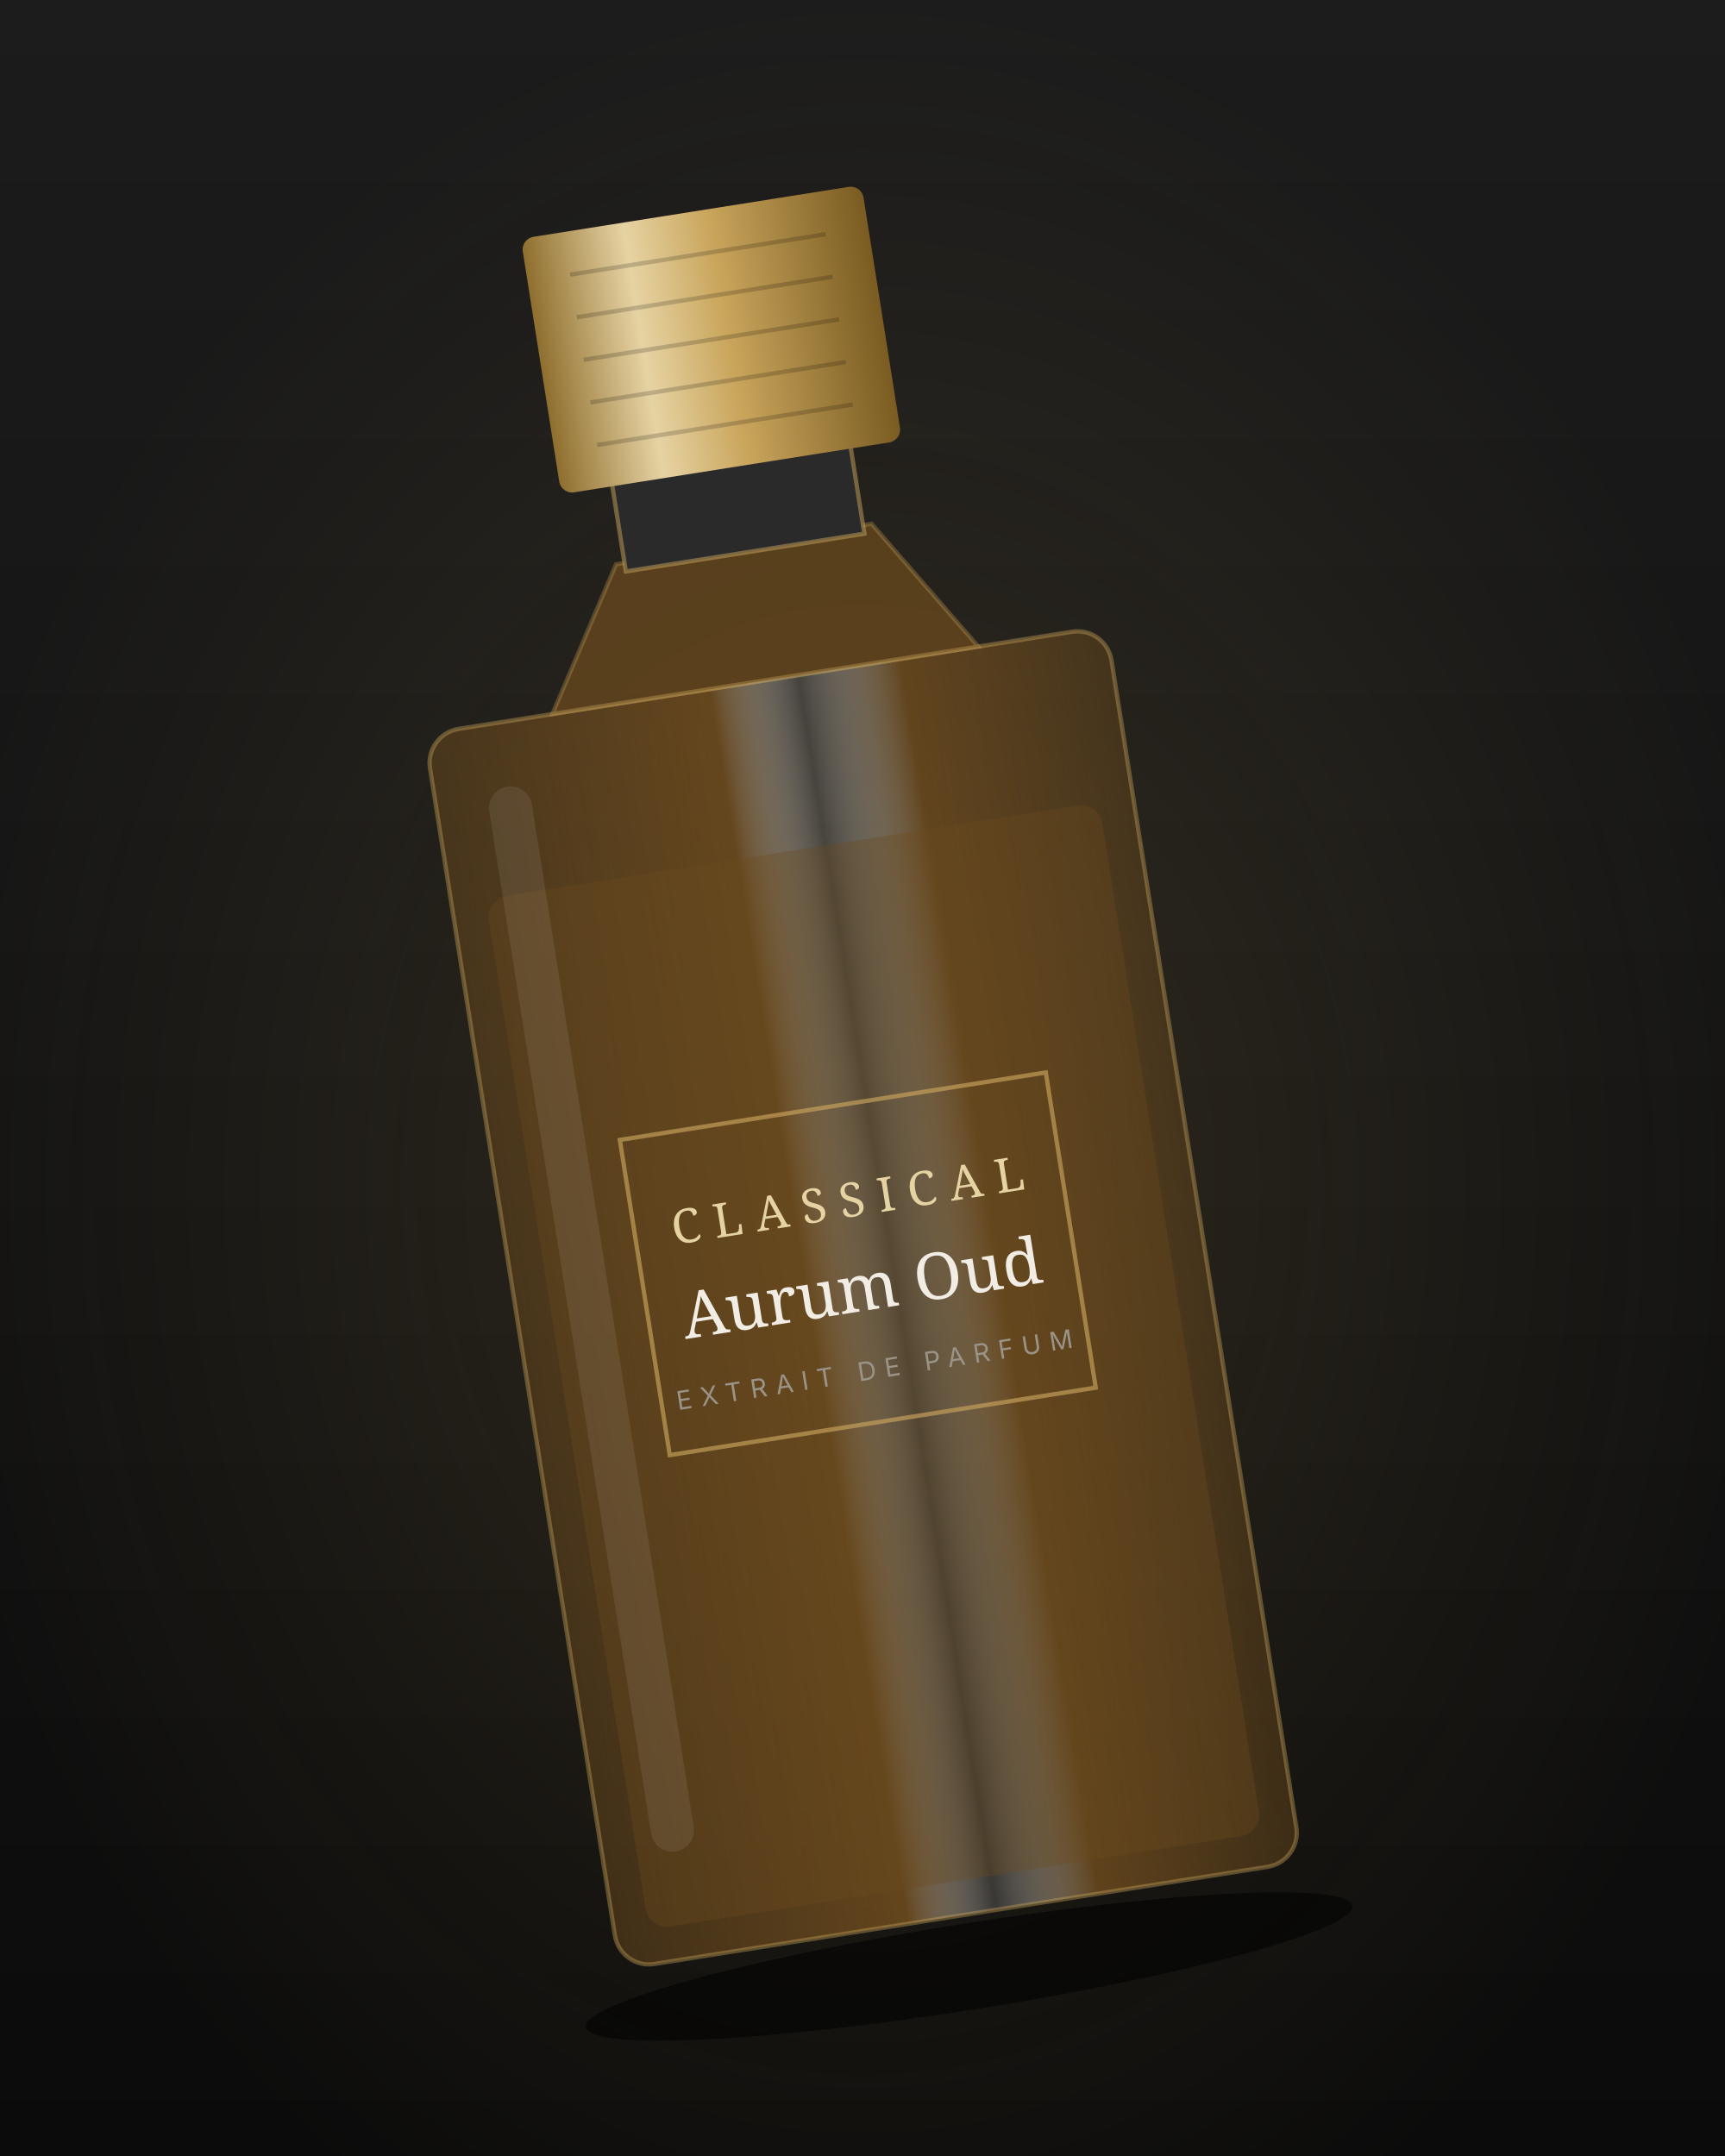
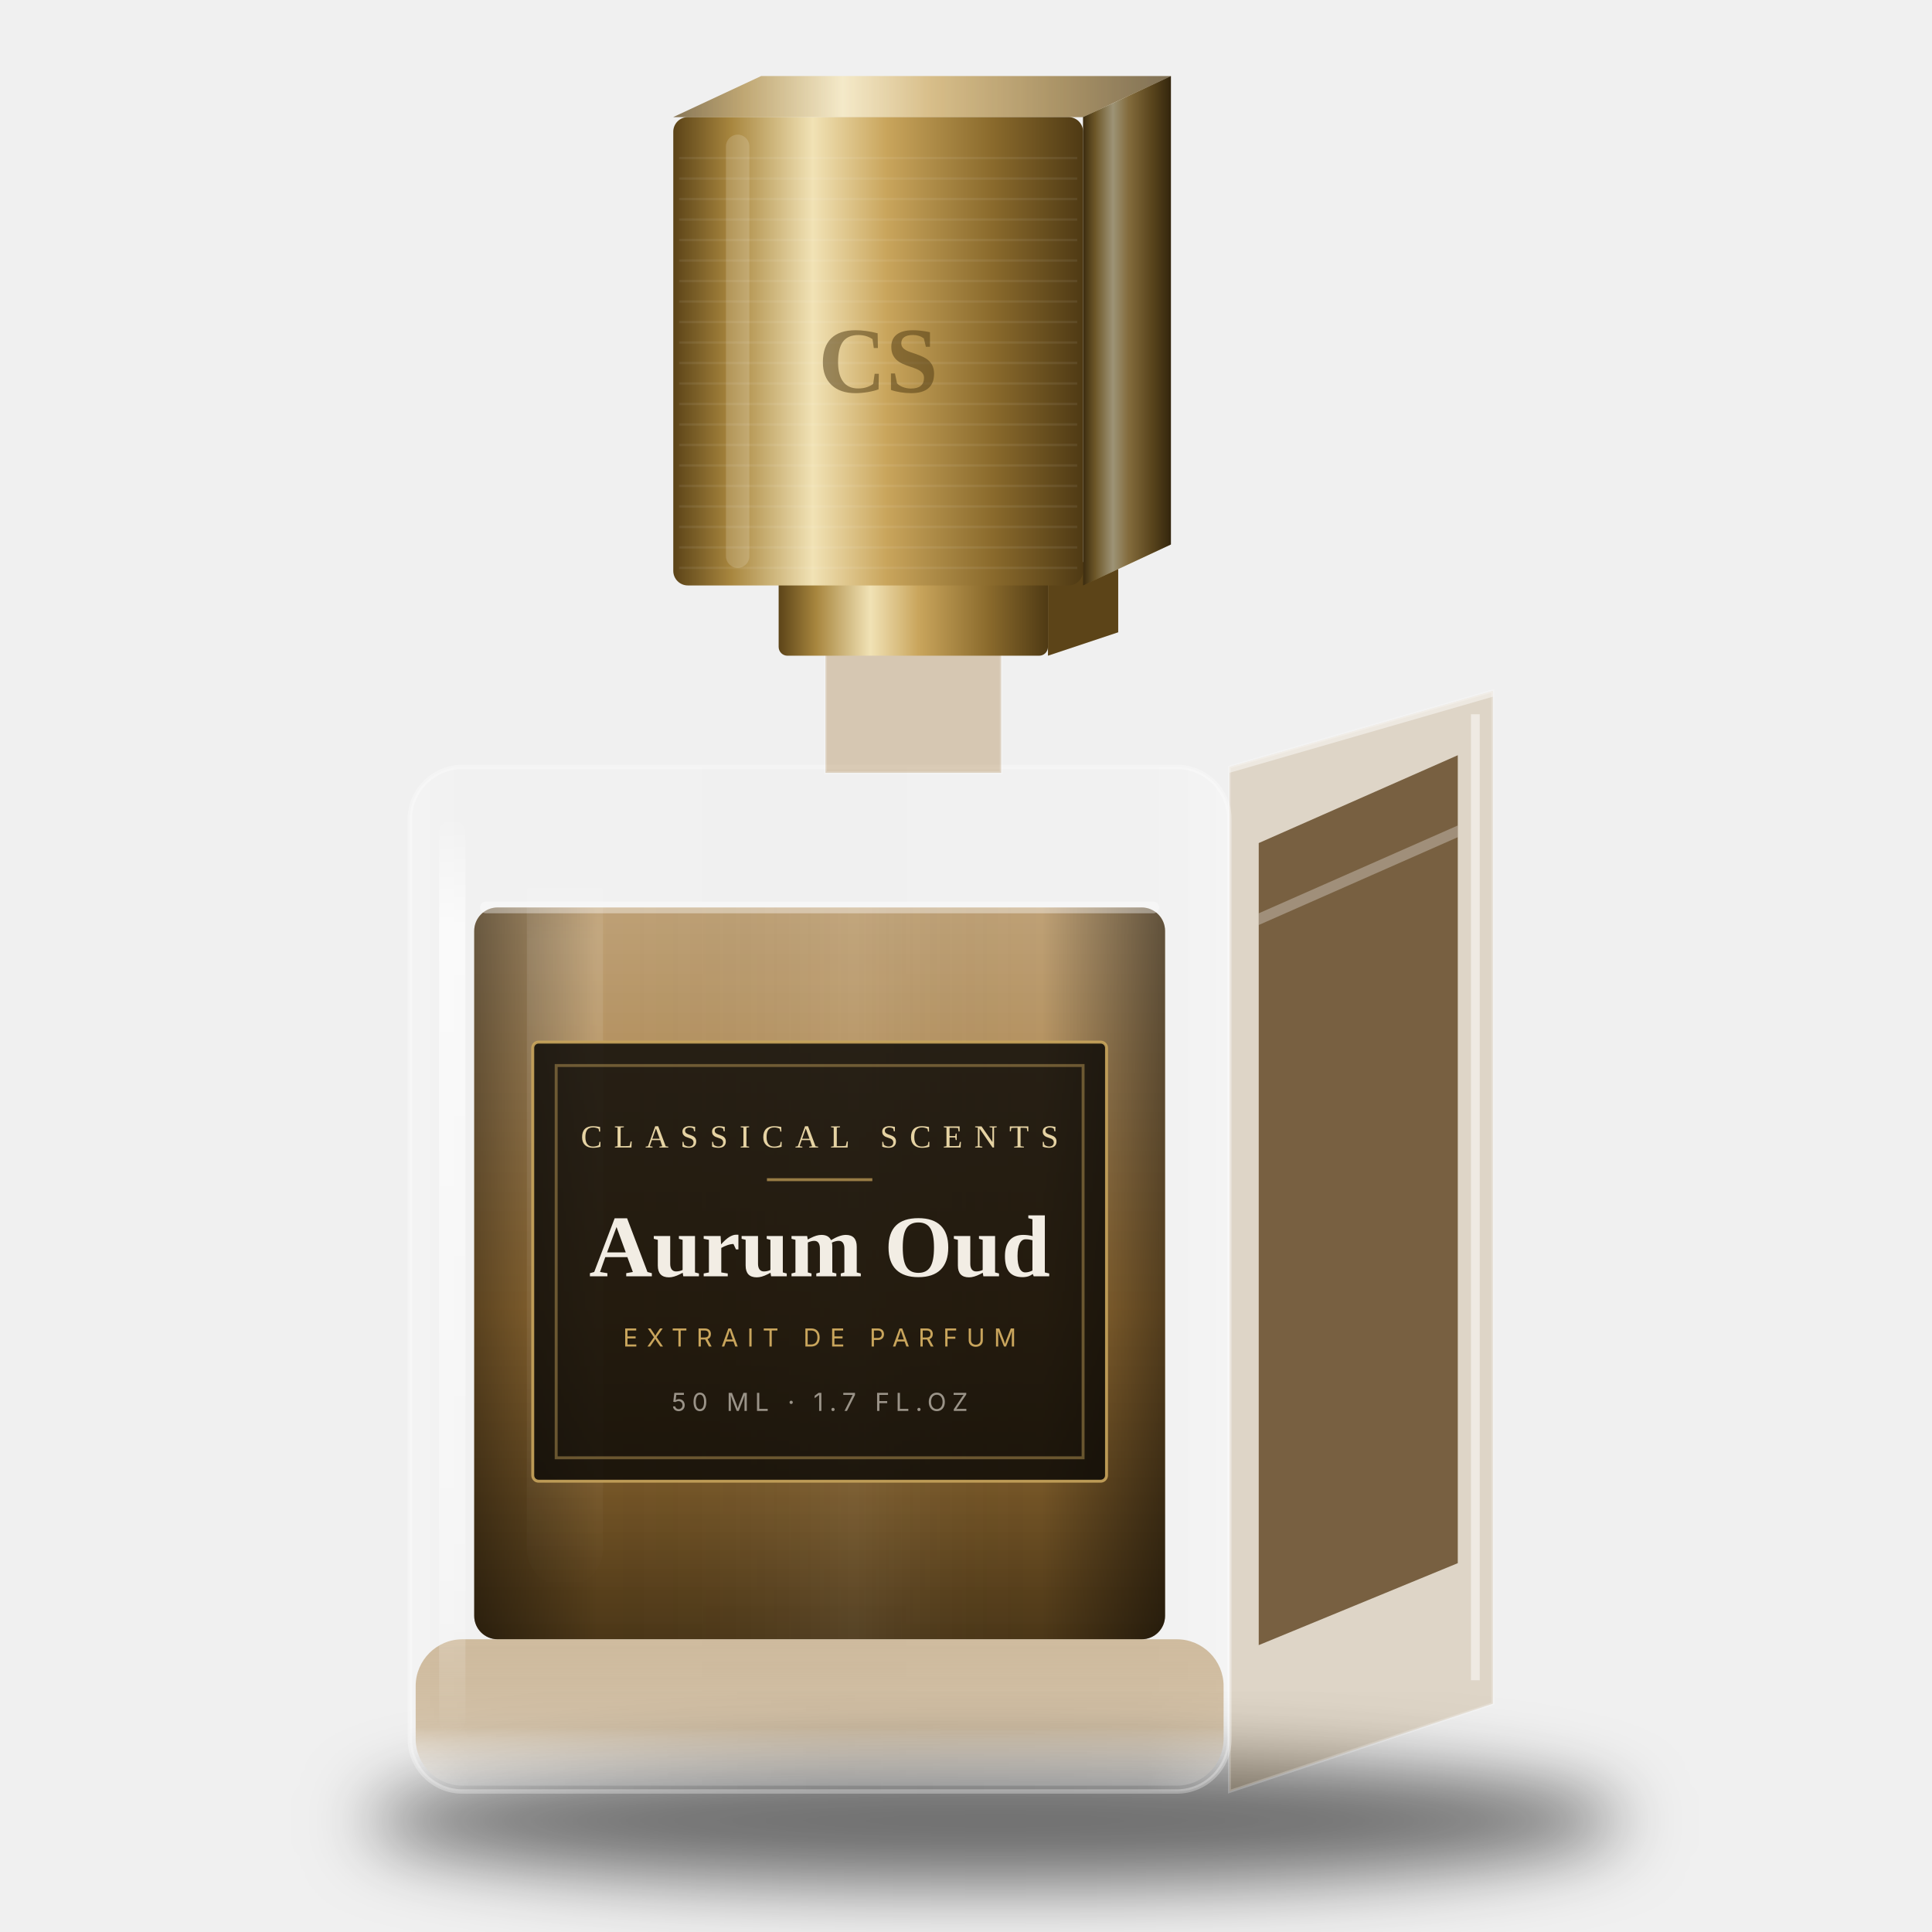
- <svg xmlns="http://www.w3.org/2000/svg" width="400" height="500" viewBox="0 0 400 500" role="img" aria-label="Aurum Oud bottle">
+ <svg xmlns="http://www.w3.org/2000/svg" width="800" height="800" viewBox="70 110 660 660" role="img" aria-label="Aurum Oud 50ml bottle, angled view">
  <defs>
-     <linearGradient id="p0bg" x1="0" y1="0" x2="0" y2="1">
-       <stop offset="0" stop-color="#1C1C1C" />
-       <stop offset="1" stop-color="#0B0B0B" />
+     <linearGradient id="bgl" x1="0" x2="1">
+       <stop offset="0" stop-color="#fff" stop-opacity=".22" />
+       <stop offset=".07" stop-color="#fff" stop-opacity=".06" />
+       <stop offset=".5" stop-color="#fff" stop-opacity=".02" />
+       <stop offset=".9" stop-color="#fff" stop-opacity=".07" />
+       <stop offset="1" stop-color="#fff" stop-opacity=".26" />
    </linearGradient>
-     <radialGradient id="p0glow" cx=".5" cy=".55" r=".55">
-       <stop offset="0" stop-color="#C9A55C" stop-opacity=".16" />
-       <stop offset="1" stop-color="#C9A55C" stop-opacity="0" />
-     </radialGradient>
-     <linearGradient id="p0g" x1="0" x2="1">
-       <stop offset="0" stop-color="#6b4a1e" stop-opacity=".5" />
-       <stop offset=".42" stop-color="#6b4a1e" stop-opacity=".9" />
-       <stop offset=".55" stop-color="#fff" stop-opacity=".14" />
-       <stop offset=".7" stop-color="#6b4a1e" stop-opacity=".85" />
-       <stop offset="1" stop-color="#6b4a1e" stop-opacity=".45" />
+     <linearGradient id="blq" x1="0" y1="0" x2="0" y2="1">
+       <stop offset="0" stop-color="#b38f5b" stop-opacity=".82" />
+       <stop offset=".55" stop-color="#9a6a24" stop-opacity=".9" />
+       <stop offset="1" stop-color="#453010" stop-opacity=".97" />
    </linearGradient>
-     <linearGradient id="p0c" x1="0" x2="1">
-       <stop offset="0" stop-color="#8f6f2f" />
-       <stop offset=".3" stop-color="#E6D3A3" />
-       <stop offset=".55" stop-color="#C9A55C" />
-       <stop offset="1" stop-color="#7a5c22" />
+     <linearGradient id="blh" x1="0" x2="1">
+       <stop offset="0" stop-color="#000" stop-opacity=".45" />
+       <stop offset=".18" stop-color="#000" stop-opacity="0" />
+       <stop offset=".55" stop-color="#fff" stop-opacity=".06" />
+       <stop offset=".82" stop-color="#000" stop-opacity="0" />
+       <stop offset="1" stop-color="#000" stop-opacity=".5" />
    </linearGradient>
+     <linearGradient id="bbs" x1="0" y1="0" x2="0" y2="1">
+       <stop offset="0" stop-color="#b38f5b" stop-opacity=".55" />
+       <stop offset=".6" stop-color="#9a6a24" stop-opacity=".35" />
+       <stop offset="1" stop-color="#fff" stop-opacity=".18" />
+     </linearGradient>
+     <linearGradient id="bcp" x1="0" x2="1">
+       <stop offset="0" stop-color="#5c4418" />
+       <stop offset="0.14" stop-color="#a8863e" />
+       <stop offset="0.34" stop-color="#f1e2b5" />
+       <stop offset="0.52" stop-color="#c9a55c" />
+       <stop offset="0.78" stop-color="#8a6a2c" />
+       <stop offset="1" stop-color="#4f3a14" />
+     </linearGradient>
+     <linearGradient id="bcs" x1="0" x2="1">
+       <stop offset="0" stop-color="#5c4418" />
+       <stop offset="0.14" stop-color="#a8863e" />
+       <stop offset="0.34" stop-color="#f1e2b5" />
+       <stop offset="0.52" stop-color="#c9a55c" />
+       <stop offset="0.78" stop-color="#8a6a2c" />
+       <stop offset="1" stop-color="#4f3a14" />
+     </linearGradient>
+     <linearGradient id="bco" x1="0" x2="1">
+       <stop offset="0" stop-color="#5c4418" />
+       <stop offset="0.14" stop-color="#a8863e" />
+       <stop offset="0.34" stop-color="#f1e2b5" />
+       <stop offset="0.52" stop-color="#c9a55c" />
+       <stop offset="0.78" stop-color="#8a6a2c" />
+       <stop offset="1" stop-color="#4f3a14" />
+     </linearGradient>
+     <linearGradient id="bsp" x1="0" y1="0" x2="0" y2="1">
+       <stop offset="0" stop-color="#fff" stop-opacity="0" />
+       <stop offset=".12" stop-color="#fff" stop-opacity=".7" />
+       <stop offset=".8" stop-color="#fff" stop-opacity=".35" />
+       <stop offset="1" stop-color="#fff" stop-opacity="0" />
+     </linearGradient>
+     <linearGradient id="bsw" x1="0" x2="1">
+       <stop offset="0" stop-color="#fff" stop-opacity="0" />
+       <stop offset=".5" stop-color="#fff" stop-opacity=".22" />
+       <stop offset="1" stop-color="#fff" stop-opacity="0" />
+     </linearGradient>
+     <filter id="bbl" x="-50%" y="-50%" width="200%" height="200%">
+       <feGaussianBlur stdDeviation="12" />
+     </filter>
  </defs>
-   <rect width="400" height="500" fill="url(#p0bg)" />
-   <rect width="400" height="500" fill="url(#p0glow)" />
-   <g transform="rotate(-9 200 300) translate(0 6)">
-     <g>
-       <ellipse cx="200" cy="452" rx="90" ry="10" fill="#000" opacity=".55" />
-       <rect x="120" y="150" width="160" height="290" rx="8" fill="url(#p0g)" stroke="#C9A55C" stroke-opacity=".4" />
-       <rect x="128" y="190" width="144" height="242" rx="5" fill="#6b4a1e" fill-opacity=".35" />
-       <path d="M150 150 L170 118 H230 L250 150 Z" fill="#6b4a1e" fill-opacity=".75" stroke="#C9A55C" stroke-opacity=".3" />
-       <rect x="172" y="96" width="56" height="24" fill="#2A2A2A" stroke="#C9A55C" stroke-opacity=".5" />
-       <rect x="160" y="40" width="80" height="60" rx="3" fill="url(#p0c)" />
-       <path d="M170 50h60M170 60h60M170 70h60M170 80h60M170 90h60" stroke="#000" stroke-opacity=".18" />
-       <rect x="132" y="165" width="10" height="250" rx="5" fill="#fff" opacity=".08" />
-       <rect x="150" y="250" width="100" height="74" fill="none" stroke="#C9A55C" stroke-opacity=".65" />
-       <text x="200" y="276" text-anchor="middle" font-family="Cormorant Garamond,Georgia,serif" font-size="11" letter-spacing="3" fill="#E6D3A3">CLASSICAL</text>
-       <text x="200" y="298" text-anchor="middle" font-family="Cormorant Garamond,Georgia,serif" font-size="15" fill="#F2EDE4">Aurum Oud</text>
-       <text x="200" y="314" text-anchor="middle" font-family="Inter,sans-serif" font-size="6" letter-spacing="2" fill="#9A9388">EXTRAIT DE PARFUM</text>
-     </g>
-   </g>
+   <ellipse cx="410" cy="732" rx="215" ry="22" fill="#000" opacity=".55" filter="url(#bbl)" />
+   <polygon points="490,372 580,346 580,692 490,722" fill="#9a6a24" fill-opacity=".2" stroke="#fff" stroke-opacity=".22" />
+   <polygon points="500,398 568,368 568,644 500,672" fill="#553a14" fill-opacity=".75" />
+   <polygon points="500,422 568,392 568,396 500,426" fill="#fff" fill-opacity=".3" />
+   <path d="M574 354V684" stroke="#fff" stroke-opacity=".5" stroke-width="3" />
+   <polygon points="490,372 580,346 580,348 490,374" fill="#fff" fill-opacity=".45" />
+   <rect x="210" y="372" width="280" height="350" rx="18" fill="url(#bgl)" stroke="#fff" stroke-opacity=".3" stroke-width="1.5" />
+   <rect x="232" y="420" width="236" height="250" rx="8" fill="url(#blq)" />
+   <rect x="232" y="420" width="236" height="250" rx="8" fill="url(#blh)" />
+   <rect x="234" y="418" width="232" height="4" rx="2" fill="#fff" opacity=".38" />
+   <rect x="212" y="670" width="276" height="50" rx="16" fill="url(#bbs)" />
+   <rect x="220" y="390" width="9" height="312" rx="4.5" fill="url(#bsp)" opacity=".9" />
+   <rect x="250" y="402" width="26" height="250" rx="13" fill="url(#bsp)" opacity=".14" />
+   <rect x="252" y="466" width="196" height="150" rx="2" fill="#0c0a07" fill-opacity=".84" stroke="#C9A55C" stroke-opacity=".9" />
+   <rect x="260" y="474" width="180" height="134" fill="none" stroke="#C9A55C" stroke-opacity=".45" />
+   <text x="350" y="502" text-anchor="middle" font-family="'Cormorant Garamond',Georgia,'Times New Roman',serif" font-size="11" letter-spacing="4" fill="#E6D3A3">CLASSICAL SCENTS</text>
+   <path d="M332 513H368" stroke="#C9A55C" stroke-opacity=".7" />
+   <text x="350" y="546" text-anchor="middle" font-family="'Cormorant Garamond',Georgia,'Times New Roman',serif" font-size="30" font-weight="600" fill="#F2EDE4">Aurum Oud</text>
+   <text x="350" y="570" text-anchor="middle" font-family="Inter,'Segoe UI',Arial,sans-serif" font-size="8.5" letter-spacing="3" fill="#C9A55C">EXTRAIT DE PARFUM</text>
+   <text x="350" y="592" text-anchor="middle" font-family="Inter,'Segoe UI',Arial,sans-serif" font-size="8.5" letter-spacing="2" fill="#9A9388">50 ML · 1.7 FL.OZ</text>
+   <polygon points="352,330 412,330 436,322 376,322" fill="#fff" fill-opacity=".12" />
+   <rect x="352" y="330" width="60" height="44" fill="#9a6a24" fill-opacity=".3" stroke="#fff" stroke-opacity=".18" />
+   <rect x="336" y="306" width="92" height="28" rx="3" fill="url(#bco)" />
+   <polygon points="428,306 452,298 452,326 428,334" fill="#5c4418" />
+   <polygon points="300,150 330,136 470,136 440,150" fill="url(#bcs)" opacity=".9" />
+   <polygon points="300,150 330,136 470,136 440,150" fill="#fff" opacity=".2" />
+   <rect x="300" y="150" width="140" height="160" rx="5" fill="url(#bcp)" />
+   <polygon points="440,150 470,136 470,296 440,310" fill="url(#bcs)" />
+   <polygon points="440,150 470,136 470,296 440,310" fill="#000" opacity=".35" />
+   <path d="M302 164H438M302 171H438M302 178H438M302 185H438M302 192H438M302 199H438M302 206H438M302 213H438M302 220H438M302 227H438M302 234H438M302 241H438M302 248H438M302 255H438M302 262H438M302 269H438M302 276H438M302 283H438M302 290H438M302 297H438M302 304H438" stroke="#fff" stroke-opacity="0.07" stroke-width=".8" />
+   <rect x="318" y="156" width="8" height="148" rx="4" fill="#fff" opacity=".16" />
+   <text x="370" y="244" text-anchor="middle" font-family="'Cormorant Garamond',Georgia,'Times New Roman',serif" font-size="32" font-weight="600" fill="#4a3610" fill-opacity="0.5">CS</text>
</svg>
